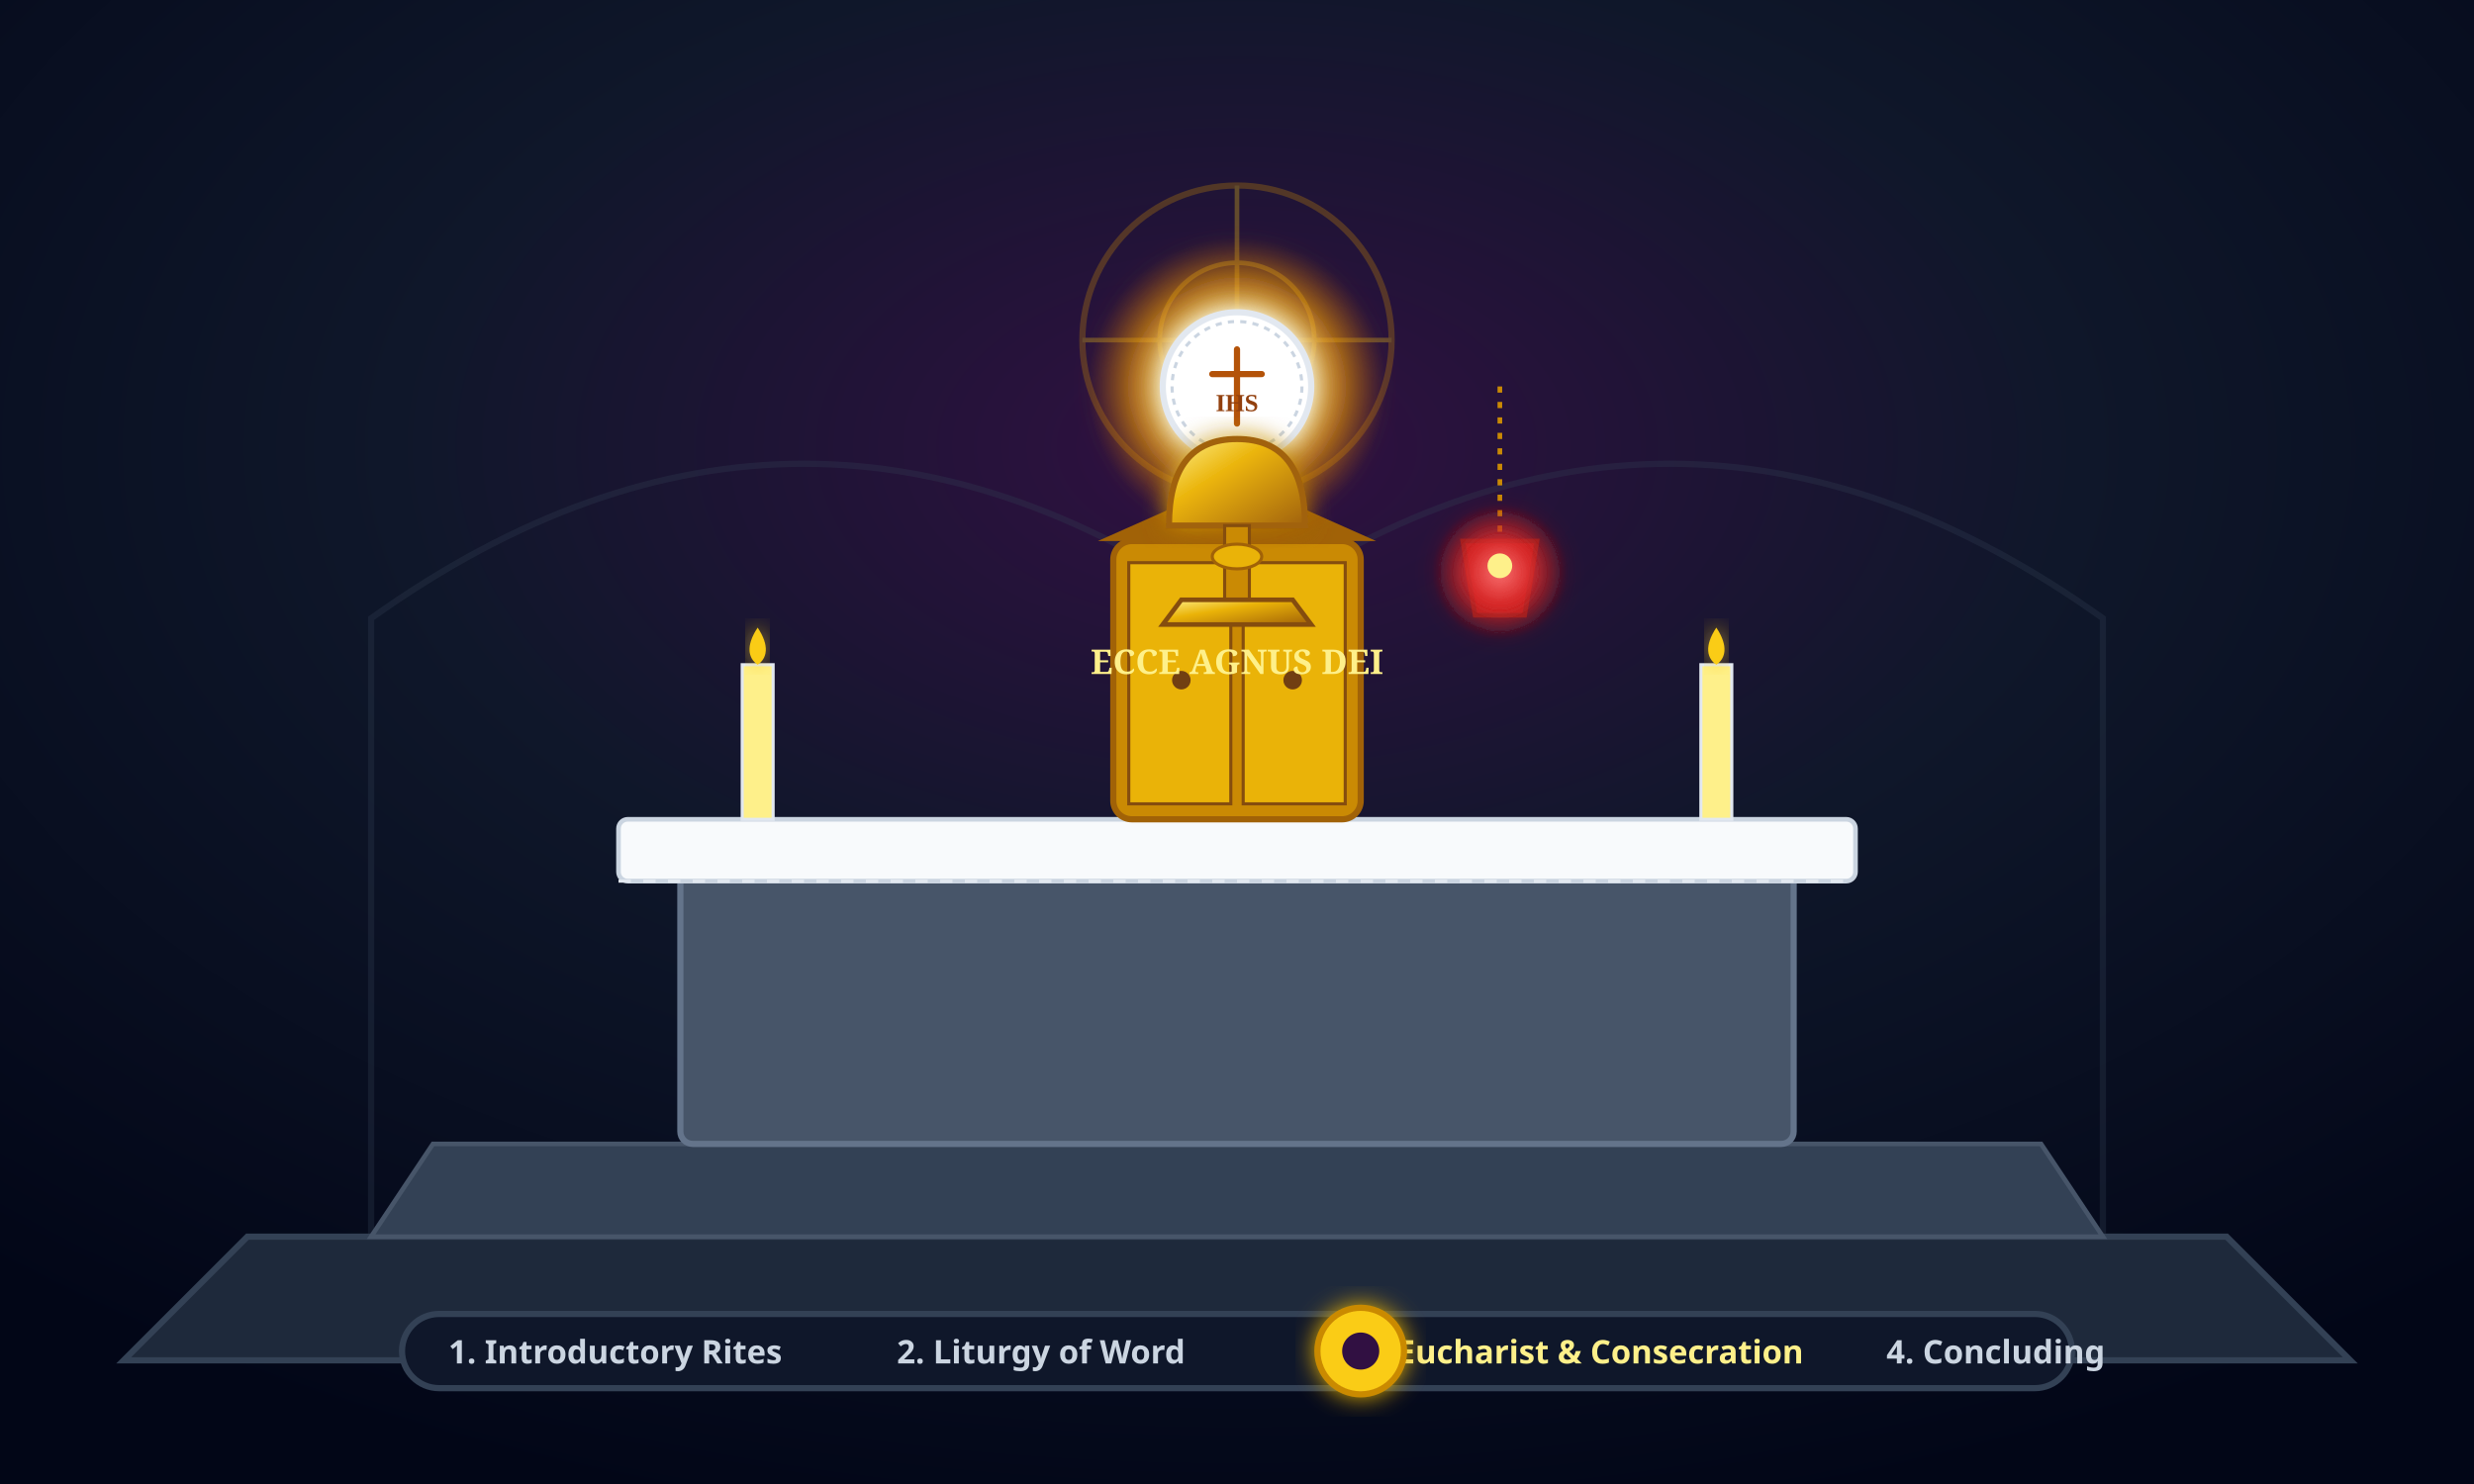
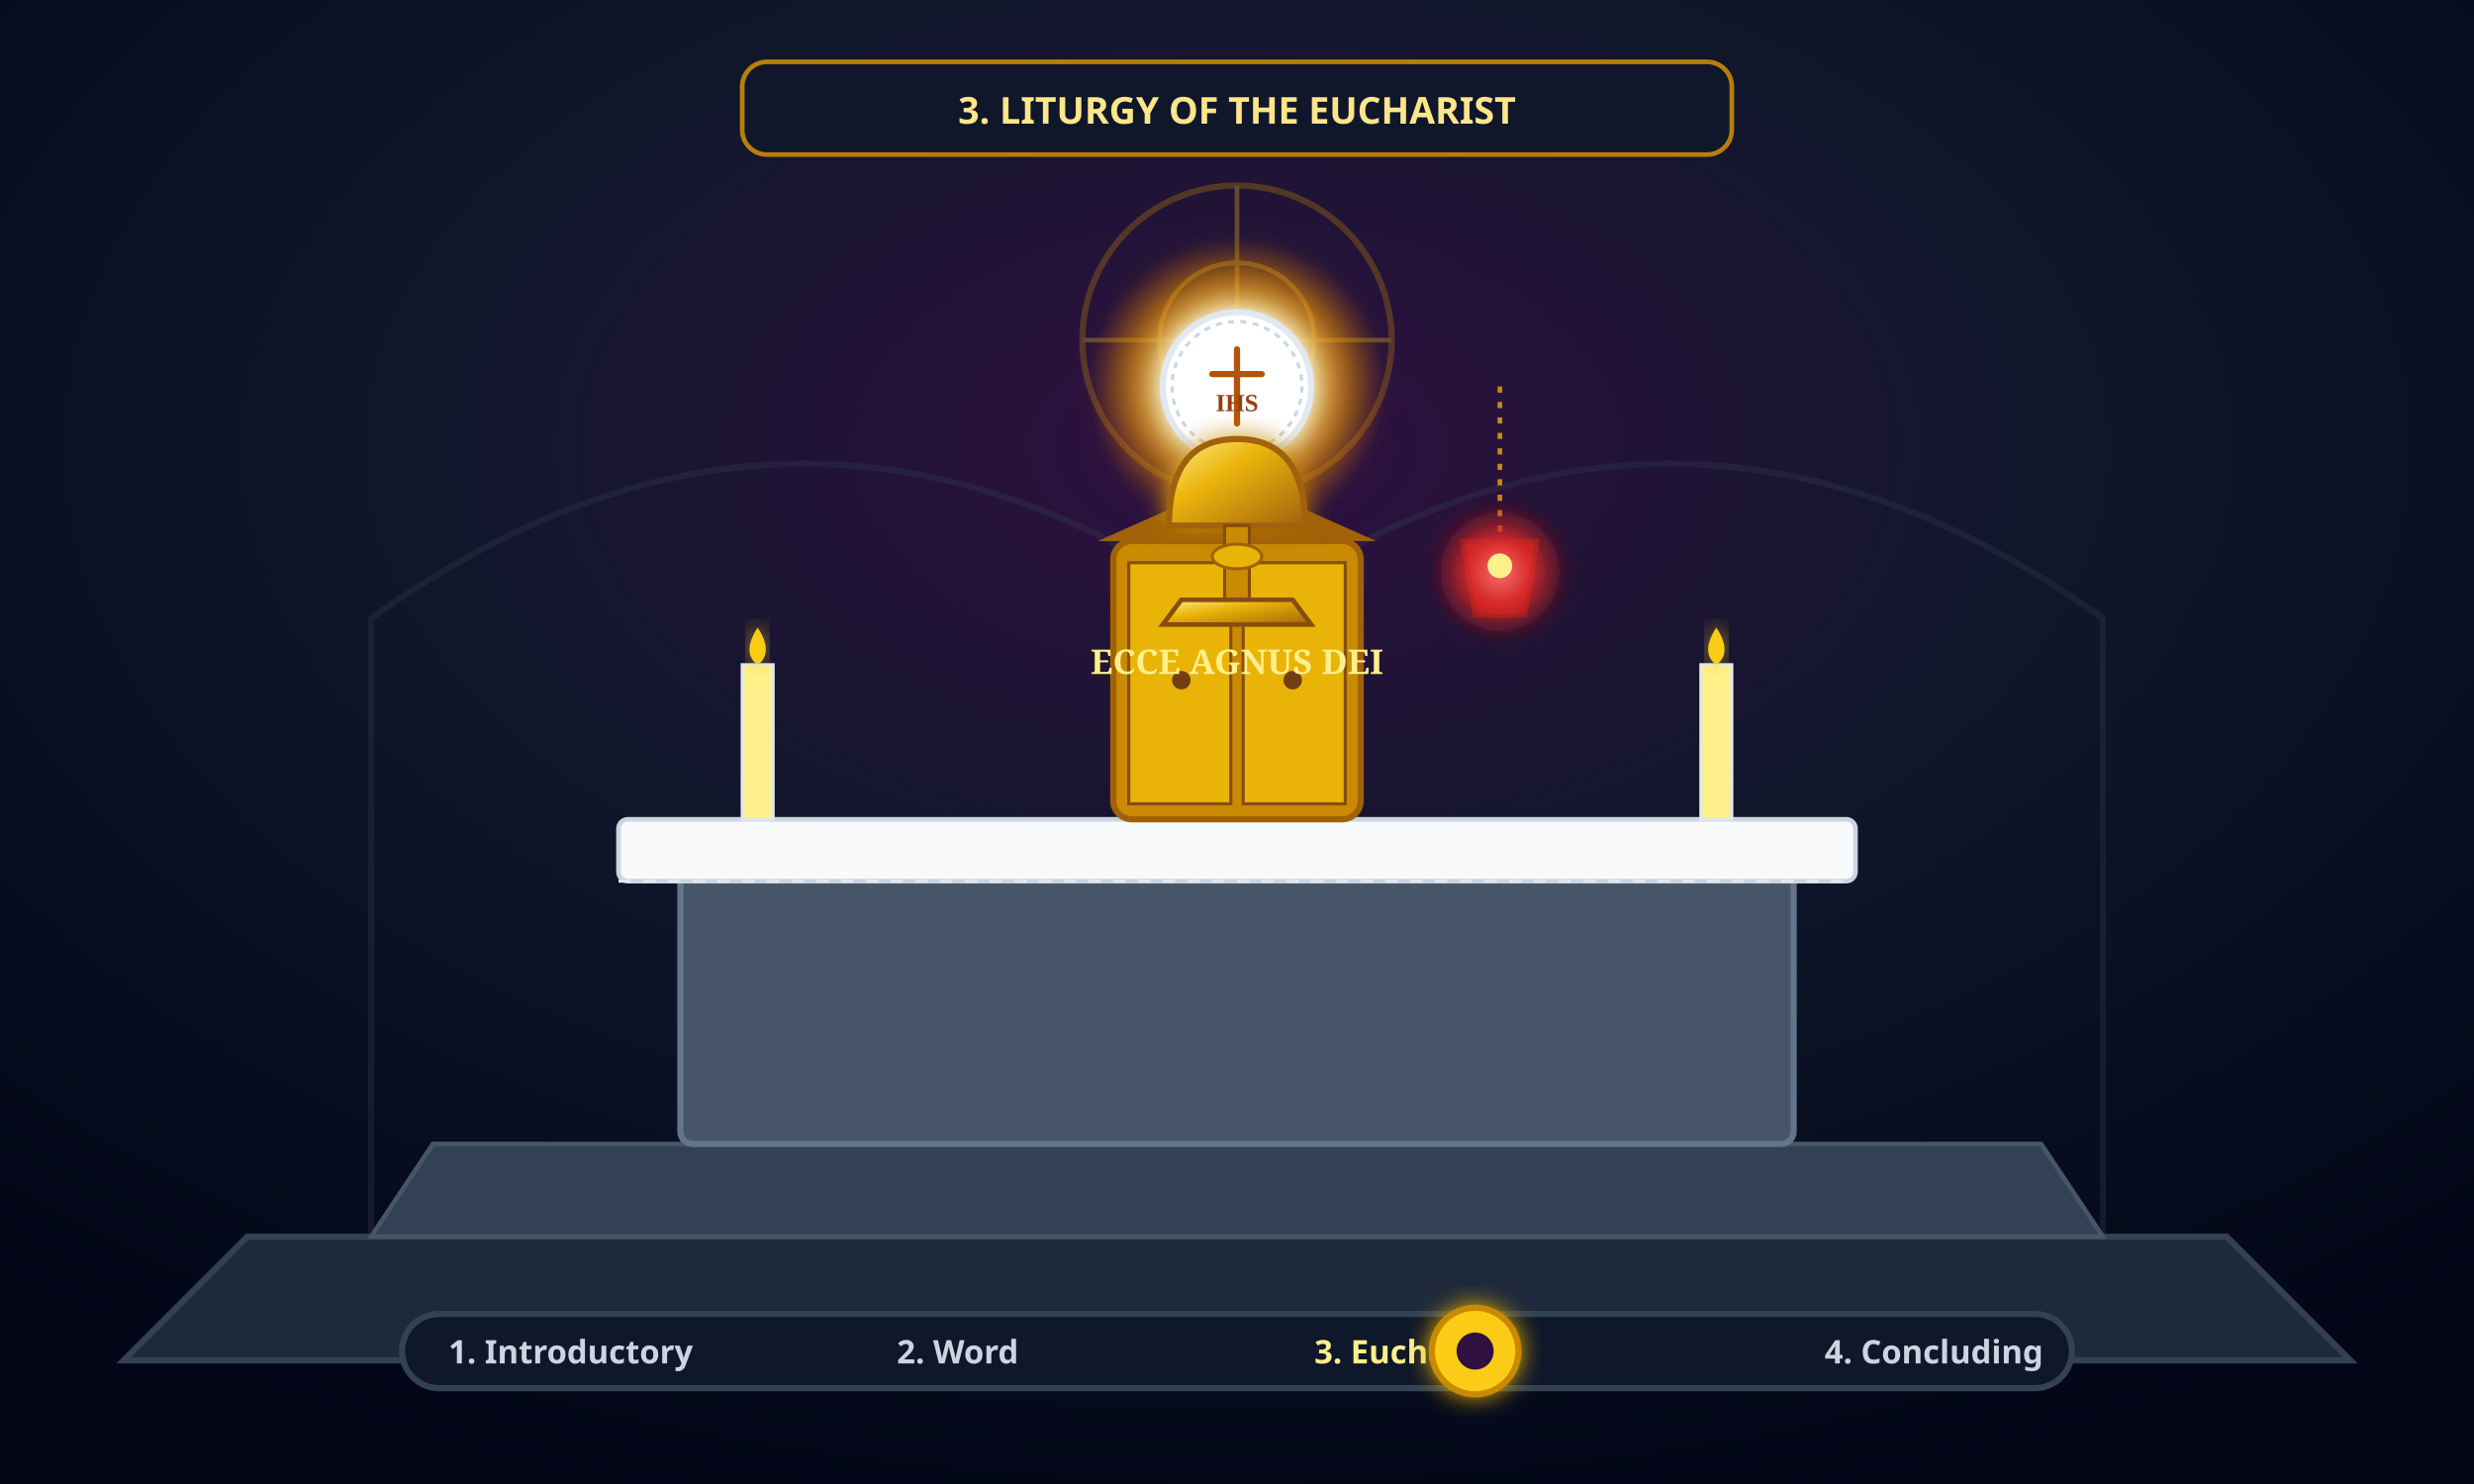
<svg xmlns="http://www.w3.org/2000/svg" viewBox="0 0 800 480">
  <defs>
    <radialGradient id="mass-cathedral-sky" cx="50%" cy="30%" r="75%">
      <stop offset="0%" stop-color="#311042" />
      <stop offset="45%" stop-color="#0f172a" />
      <stop offset="100%" stop-color="#020617" />
    </radialGradient>
    <radialGradient id="host-radiance-glow" cx="50%" cy="50%" r="50%">
      <stop offset="0%" stop-color="rgba(255, 255, 255, 0.98)" />
      <stop offset="35%" stop-color="rgba(254, 240, 138, 0.85)" />
      <stop offset="70%" stop-color="rgba(245, 158, 11, 0.4)" />
      <stop offset="100%" stop-color="rgba(180, 83, 9, 0)" />
    </radialGradient>
    <radialGradient id="sanctuary-lamp-red" cx="50%" cy="50%" r="50%">
      <stop offset="0%" stop-color="rgba(248, 113, 113, 0.95)" />
      <stop offset="50%" stop-color="rgba(220, 38, 38, 0.6)" />
      <stop offset="100%" stop-color="rgba(153, 27, 27, 0)" />
    </radialGradient>
    <linearGradient id="mass-gold-chalice" x1="0%" y1="0%" x2="100%" y2="100%">
      <stop offset="0%" stop-color="#fef08a" />
      <stop offset="40%" stop-color="#eab308" />
      <stop offset="100%" stop-color="#a16207" />
    </linearGradient>
    <filter id="soft-glow-mass" x="-25%" y="-25%" width="150%" height="150%">
      <feGaussianBlur stdDeviation="4" result="blur" />
      <feComposite in="SourceGraphic" in2="blur" operator="over" />
    </filter>
  </defs>
  <rect width="800" height="480" fill="url(#mass-cathedral-sky)" />
  <g opacity="0.3">
    <circle cx="400" cy="110" r="50" fill="none" stroke="#ca8a04" stroke-width="2" />
    <circle cx="400" cy="110" r="25" fill="none" stroke="#facc15" stroke-width="1.5" />
    <line x1="350" y1="110" x2="450" y2="110" stroke="#facc15" stroke-width="1.5" />
    <line x1="400" y1="60" x2="400" y2="160" stroke="#facc15" stroke-width="1.5" />
    <path d="M 120,400 L 120,200 Q 260,100 400,200 L 400,400 Z" fill="none" stroke="#334155" stroke-width="2" />
    <path d="M 680,400 L 680,200 Q 540,100 400,200 L 400,400 Z" fill="none" stroke="#334155" stroke-width="2" />
  </g>
  <path d="M 80,400 L 720,400 L 760,440 L 40,440 Z" fill="#1e293b" stroke="#334155" stroke-width="2" />
  <path d="M 140,370 L 660,370 L 680,400 L 120,400 Z" fill="#334155" stroke="#475569" stroke-width="1.5" />
  <rect x="220" y="270" width="360" height="100" rx="4" fill="#475569" stroke="#64748b" stroke-width="2" />
  <rect x="200" y="265" width="400" height="20" rx="3" fill="#f8fafc" stroke="#cbd5e1" stroke-width="1.5" />
  <line x1="200" y1="285" x2="600" y2="285" stroke="#e2e8f0" stroke-width="1" stroke-dasharray="4 4" />
  <g id="sanctuary-tabernacle" transform="translate(400, 220)">
    <rect x="-40" y="-45" width="80" height="90" rx="6" fill="#ca8a04" stroke="#a16207" stroke-width="2" />
    <rect x="-35" y="-38" width="33" height="78" fill="#eab308" stroke="#854d0e" stroke-width="1" />
    <rect x="2" y="-38" width="33" height="78" fill="#eab308" stroke="#854d0e" stroke-width="1" />
    <circle cx="-18" cy="0" r="3" fill="#713f12" />
    <circle cx="18" cy="0" r="3" fill="#713f12" />
    <polygon points="0,-65 -45,-45 45,-45" fill="#a16207" />
    <line x1="0" y1="-65" x2="0" y2="-80" stroke="#facc15" stroke-width="2" />
    <line x1="-6" y1="-74" x2="6" y2="-74" stroke="#facc15" stroke-width="2" />
  </g>
  <g id="sanctuary-lamp" transform="translate(485, 175)">
    <line x1="0" y1="-50" x2="0" y2="0" stroke="#ca8a04" stroke-width="1.5" stroke-dasharray="2 3" />
    <path d="M -12,0 L 12,0 L 8,24 L -8,24 Z" fill="#b91c1c" stroke="#7f1d1d" stroke-width="1.5" />
    <circle id="sanctuary-flame-halo" cx="0" cy="10" r="22" fill="url(#sanctuary-lamp-red)" filter="url(#soft-glow-mass)" />
    <circle cx="0" cy="8" r="4" fill="#fef08a" />
  </g>
  <g id="altar-candle-left" transform="translate(245, 215)">
    <rect x="-5" y="0" width="10" height="50" fill="#fef08a" stroke="#e2e8f0" stroke-width="1" />
    <path d="M 0,-12 C -4,-6 -3,-2 0,0 C 3,-2 4,-6 0,-12 Z" fill="#facc15" filter="url(#soft-glow-mass)" />
  </g>
  <g id="altar-candle-right" transform="translate(555, 215)">
    <rect x="-5" y="0" width="10" height="50" fill="#fef08a" stroke="#e2e8f0" stroke-width="1" />
    <path d="M 0,-12 C -4,-6 -3,-2 0,0 C 3,-2 4,-6 0,-12 Z" fill="#facc15" filter="url(#soft-glow-mass)" />
  </g>
-   <g id="elevation-host-chalice" transform="translate(400, 160)" cursor="grab">
-     <circle id="host-divine-radiance" cx="0" cy="-35" r="48" fill="url(#host-radiance-glow)" filter="url(#soft-glow-mass)" />
-     <circle cx="0" cy="-35" r="24" fill="#ffffff" stroke="#e2e8f0" stroke-width="2" filter="url(#soft-glow-mass)" />
-     <circle cx="0" cy="-35" r="21" fill="none" stroke="#cbd5e1" stroke-width="1" stroke-dasharray="2 2" />
-     <path d="M 0,-47 L 0,-23 M -8,-39 L 8,-39" stroke="#b45309" stroke-width="2" stroke-linecap="round" />
-     <text x="0" y="-27" text-anchor="middle" fill="#92400e" font-size="8" font-weight="bold">IHS</text>
-     <path d="M -22,10 Q -22,-18 0,-18 Q 22,-18 22,10 Z" fill="url(#mass-gold-chalice)" stroke="#a16207" stroke-width="2" filter="url(#soft-glow-mass)" />
-     <rect x="-4" y="10" width="8" height="24" fill="#ca8a04" stroke="#854d0e" stroke-width="1" />
-     <ellipse cx="0" cy="20" rx="8" ry="4" fill="#eab308" stroke="#a16207" stroke-width="1" />
-     <path d="M -18,34 L 18,34 L 24,42 L -24,42 Z" fill="url(#mass-gold-chalice)" stroke="#854d0e" stroke-width="1.5" />
-     <text x="0" y="58" text-anchor="middle" fill="#fef08a" font-size="11" font-weight="900" font-family="serif">
-       ECCE AGNUS DEI
+   <g id="layer-part-1" opacity="0.0">
+     <g transform="translate(310, 210)">
+       <line x1="0" y1="0" x2="0" y2="70" stroke="#ca8a04" stroke-width="3" />
+       <line x1="-12" y1="18" x2="12" y2="18" stroke="#ca8a04" stroke-width="3" />
+       <circle cx="0" cy="18" r="4" fill="#fef08a" />
+     </g>
+     <g transform="translate(470, 248)">
+       <polygon points="0,22 30,8 35,16 5,30" fill="#78350f" stroke="#451a03" stroke-width="1.5" />
+       <polygon points="5,8 30,-5 35,3 10,16" fill="#f8fafc" stroke="#cbd5e1" stroke-width="1" />
+       <text x="18" y="7" fill="#dc2626" font-size="6" font-weight="bold">☩</text>
+     </g>
+   </g>
+   <g id="layer-part-2" opacity="0.0">
+     <g transform="translate(340, 215)">
+       <polygon points="0,65 120,65 110,0 10,0" fill="#451a03" stroke="#292524" stroke-width="2" />
+       <rect x="25" y="-15" width="70" height="25" rx="3" fill="#fef3c7" stroke="#b45309" stroke-width="1.5" />
+       <line x1="60" y1="-15" x2="60" y2="10" stroke="#92400e" stroke-width="1.5" />
+       <line x1="30" y1="-7" x2="55" y2="-7" stroke="#1c1917" stroke-width="1" />
+       <line x1="30" y1="-2" x2="55" y2="-2" stroke="#1c1917" stroke-width="1" />
+       <line x1="65" y1="-7" x2="90" y2="-7" stroke="#1c1917" stroke-width="1" />
+       <line x1="65" y1="-2" x2="90" y2="-2" stroke="#1c1917" stroke-width="1" />
+     </g>
+   </g>
+   <g id="layer-part-3" opacity="1.0">
+     <g id="elevation-host-chalice" transform="translate(400, 160)">
+       <circle id="host-divine-radiance" cx="0" cy="-35" r="48" fill="url(#host-radiance-glow)" filter="url(#soft-glow-mass)" />
+       <circle cx="0" cy="-35" r="24" fill="#ffffff" stroke="#e2e8f0" stroke-width="2" filter="url(#soft-glow-mass)" />
+       <circle cx="0" cy="-35" r="21" fill="none" stroke="#cbd5e1" stroke-width="1" stroke-dasharray="2 2" />
+       <path d="M 0,-47 L 0,-23 M -8,-39 L 8,-39" stroke="#b45309" stroke-width="2" stroke-linecap="round" />
+       <text x="0" y="-27" text-anchor="middle" fill="#92400e" font-size="8" font-weight="bold">IHS</text>
+       <path d="M -22,10 Q -22,-18 0,-18 Q 22,-18 22,10 Z" fill="url(#mass-gold-chalice)" stroke="#a16207" stroke-width="2" filter="url(#soft-glow-mass)" />
+       <rect x="-4" y="10" width="8" height="24" fill="#ca8a04" stroke="#854d0e" stroke-width="1" />
+       <ellipse cx="0" cy="20" rx="8" ry="4" fill="#eab308" stroke="#a16207" stroke-width="1" />
+       <path d="M -18,34 L 18,34 L 24,42 L -24,42 Z" fill="url(#mass-gold-chalice)" stroke="#854d0e" stroke-width="1.5" />
+       <text x="0" y="58" text-anchor="middle" fill="#fef08a" font-size="11" font-weight="900" font-family="serif">ECCE AGNUS DEI</text>
+     </g>
+   </g>
+   <g id="layer-part-4" opacity="0.0">
+     <g transform="translate(400, 210)">
+       <circle cx="0" cy="-30" r="35" fill="url(#host-radiance-glow)" opacity="0.4" />
+       <line x1="0" y1="-60" x2="0" y2="0" stroke="#facc15" stroke-width="5" stroke-linecap="round" />
+       <line x1="-25" y1="-40" x2="25" y2="-40" stroke="#facc15" stroke-width="5" stroke-linecap="round" />
+       <text x="0" y="25" text-anchor="middle" fill="#fde68a" font-size="14" font-weight="bold" font-family="serif">ITE, MISSA EST</text>
+       <text x="0" y="42" text-anchor="middle" fill="#94a3b8" font-size="11" font-family="serif">Deo Gratias</text>
+     </g>
+   </g>
+   <g transform="translate(400, 35)">
+     <rect x="-160" y="-15" width="320" height="30" rx="8" fill="#0f172a" stroke="#ca8a04" stroke-width="1.5" opacity="0.9" />
+     <text id="mass-part-heading" x="0" y="5" text-anchor="middle" fill="#fde68a" font-size="12" font-weight="bold" font-family="sans-serif">
+       3. LITURGY OF THE EUCHARIST
    </text>
  </g>
  <g id="mass-parts-container" transform="translate(0, 420)">
    <rect x="130" y="5" width="540" height="24" rx="12" fill="#0f172a" stroke="#334155" stroke-width="2" />
-     <text x="145" y="21" fill="#cbd5e1" font-size="10.5" font-weight="bold" font-family="sans-serif">1. Introductory Rites</text>
-     <text x="290" y="21" fill="#cbd5e1" font-size="10.5" font-weight="bold" font-family="sans-serif">2. Liturgy of Word</text>
-     <text x="440" y="21" fill="#fef08a" font-size="10.5" font-weight="bold" font-family="sans-serif">3. Eucharist &amp; Consecration</text>
-     <text x="610" y="21" fill="#cbd5e1" font-size="10.5" font-weight="bold" font-family="sans-serif">4. Concluding</text>
-     <g id="mass-parts-knob" cursor="ew-resize" transform="translate(440, 17)">
-       <circle cx="0" cy="0" r="14" fill="#facc15" stroke="#ca8a04" stroke-width="2" filter="url(#soft-glow-mass)" />
-       <circle cx="0" cy="0" r="6" fill="#311042" />
+     <g id="btn-mass-1">
+       <rect x="135" y="5" width="130" height="24" fill="transparent" />
+       <text id="lbl-mass-1" x="145" y="21" fill="#cbd5e1" font-size="10.5" font-weight="bold" font-family="sans-serif">1. Introductory</text>
+     </g>
+     <g id="btn-mass-2">
+       <rect x="275" y="5" width="130" height="24" fill="transparent" />
+       <text id="lbl-mass-2" x="290" y="21" fill="#cbd5e1" font-size="10.5" font-weight="bold" font-family="sans-serif">2. Word</text>
+     </g>
+     <g id="btn-mass-3">
+       <rect x="415" y="5" width="145" height="24" fill="transparent" />
+       <text id="lbl-mass-3" x="425" y="21" fill="#fef08a" font-size="10.5" font-weight="bold" font-family="sans-serif">3. Eucharist</text>
+     </g>
+     <g id="btn-mass-4">
+       <rect x="570" y="5" width="100" height="24" fill="transparent" />
+       <text id="lbl-mass-4" x="590" y="21" fill="#cbd5e1" font-size="10.5" font-weight="bold" font-family="sans-serif">4. Concluding</text>
+     </g>
+     <g id="mass-parts-knob" pointer-events="none" transform="translate(477, 0)">
+       <circle cx="0" cy="17" r="14" fill="#facc15" stroke="#ca8a04" stroke-width="2" filter="url(#soft-glow-mass)" />
+       <circle cx="0" cy="17" r="6" fill="#311042" />
    </g>
  </g>
</svg>
